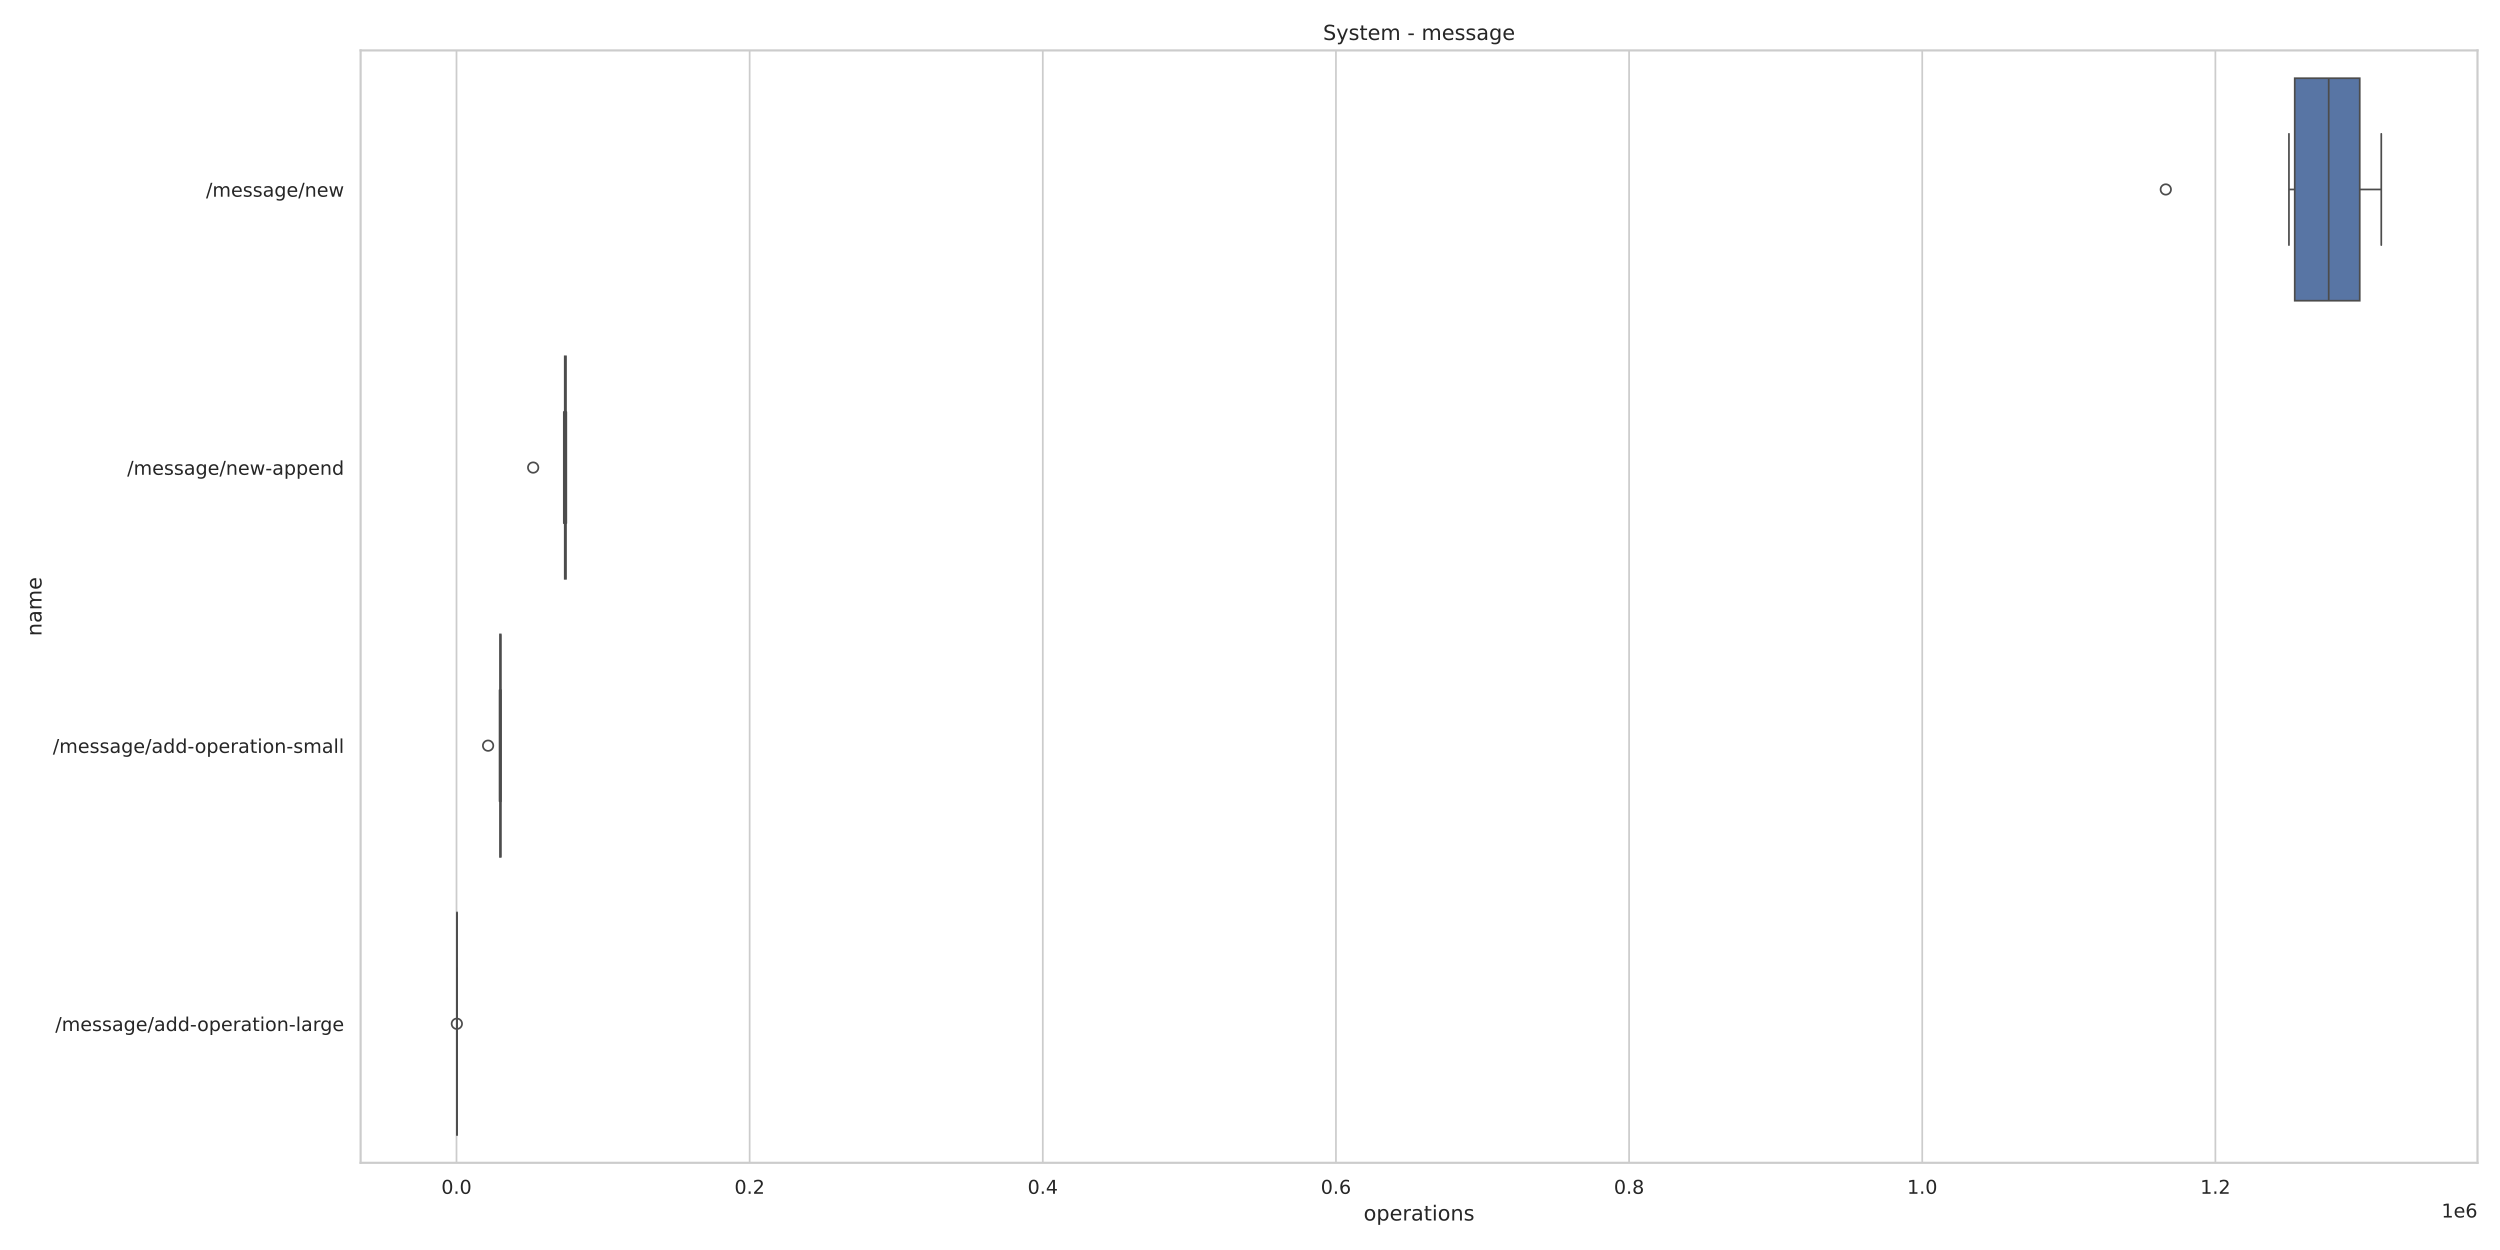
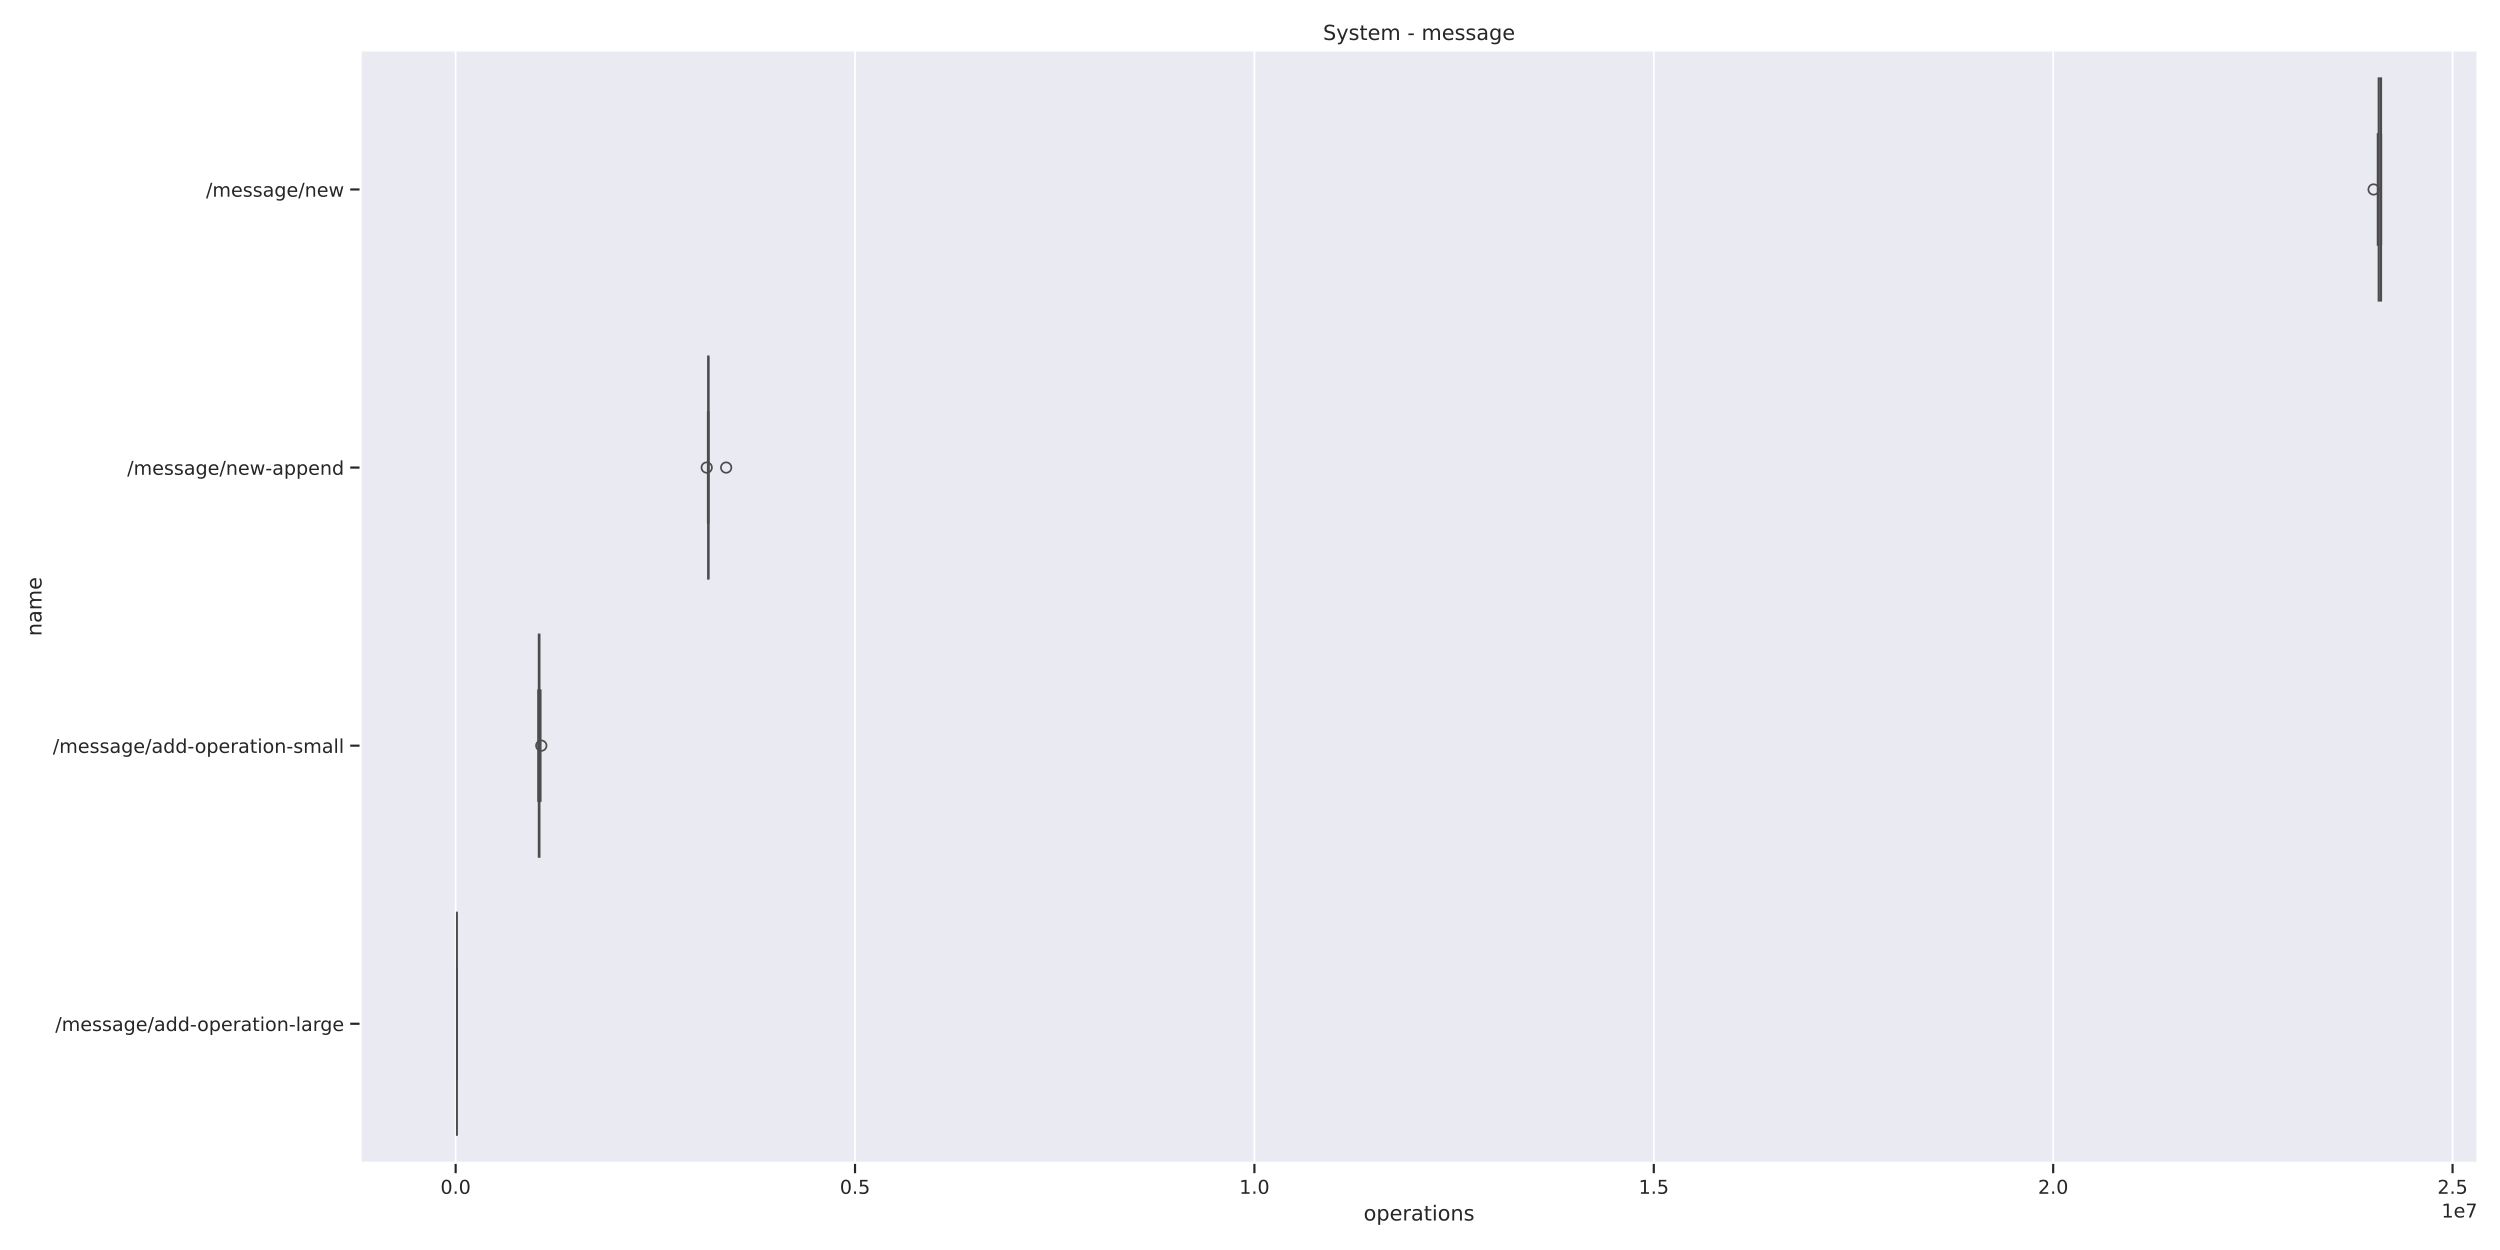
<svg xmlns="http://www.w3.org/2000/svg" xmlns:xlink="http://www.w3.org/1999/xlink" width="1440pt" height="720pt" viewBox="0 0 1440 720" version="1.1">
  <defs>
    <style type="text/css">*{stroke-linejoin: round; stroke-linecap: butt}</style>
  </defs>
  <g id="figure_1">
    <g id="patch_1">
      <path d="M 0 720  L 1440 720  L 1440 0  L 0 0  z " style="fill: #ffffff" />
    </g>
    <g id="axes_1">
      <g id="patch_2">
-         <path d="M 207.72 669.78  L 1427.04 669.78  L 1427.04 29.04  L 207.72 29.04  z " style="fill: #ffffff" />
+         <path d="M 207.72 669.78  L 1427.04 669.78  L 1427.04 29.04  L 207.72 29.04  z " style="fill: #eaeaf2" />
      </g>
      <g id="matplotlib.axis_1">
        <g id="xtick_1">
          <g id="line2d_1">
-             <path d="M 262.943 669.78  L 262.943 29.04  " clip-path="url(#p835e56450b)" style="fill: none; stroke: #cccccc; stroke-linecap: round" />
+             <path d="M 262.451 669.78  L 262.451 29.04  " clip-path="url(#p955bb928ae)" style="fill: none; stroke: #ffffff; stroke-linecap: round" />
+           </g>
+           <g id="line2d_2">
+             <defs>
+               <path id="mc17530cc56" d="M 0 0  L 0 6  " style="stroke: #262626; stroke-width: 1.25" />
+             </defs>
+             <g>
+               <use xlink:href="#mc17530cc56" x="262.451" y="669.78" style="fill: #262626; stroke: #262626; stroke-width: 1.25" />
+             </g>
          </g>
          <g id="text_1">
-             <g style="fill: #262626" transform="translate(254.1962 687.6383) scale(0.11 -0.11)">
+             <g style="fill: #262626" transform="translate(253.7043 687.6383) scale(0.11 -0.11)">
              <defs>
                <path id="DejaVuSans-30" d="M 2034 4250  Q 1547 4250 1301 3770  Q 1056 3291 1056 2328  Q 1056 1369 1301 889  Q 1547 409 2034 409  Q 2525 409 2770 889  Q 3016 1369 3016 2328  Q 3016 3291 2770 3770  Q 2525 4250 2034 4250  z M 2034 4750  Q 2819 4750 3233 4129  Q 3647 3509 3647 2328  Q 3647 1150 3233 529  Q 2819 -91 2034 -91  Q 1250 -91 836 529  Q 422 1150 422 2328  Q 422 3509 836 4129  Q 1250 4750 2034 4750  z " transform="scale(0.015625)" />
                <path id="DejaVuSans-2e" d="M 684 794  L 1344 794  L 1344 0  L 684 0  L 684 794  z " transform="scale(0.015625)" />
              </defs>
              <use xlink:href="#DejaVuSans-30" />
              <use xlink:href="#DejaVuSans-2e" transform="translate(63.62305 0)" />
              <use xlink:href="#DejaVuSans-30" transform="translate(95.41016 0)" />
            </g>
          </g>
        </g>
        <g id="xtick_2">
-           <g id="line2d_2">
-             <path d="M 431.796 669.78  L 431.796 29.04  " clip-path="url(#p835e56450b)" style="fill: none; stroke: #cccccc; stroke-linecap: round" />
+           <g id="line2d_3">
+             <path d="M 492.496 669.78  L 492.496 29.04  " clip-path="url(#p955bb928ae)" style="fill: none; stroke: #ffffff; stroke-linecap: round" />
+           </g>
+           <g id="line2d_4">
+             <g>
+               <use xlink:href="#mc17530cc56" x="492.496" y="669.78" style="fill: #262626; stroke: #262626; stroke-width: 1.25" />
+             </g>
          </g>
          <g id="text_2">
-             <g style="fill: #262626" transform="translate(423.049 687.6383) scale(0.11 -0.11)">
+             <g style="fill: #262626" transform="translate(483.7492 687.6383) scale(0.11 -0.11)">
+               <defs>
+                 <path id="DejaVuSans-35" d="M 691 4666  L 3169 4666  L 3169 4134  L 1269 4134  L 1269 2991  Q 1406 3038 1543 3061  Q 1681 3084 1819 3084  Q 2600 3084 3056 2656  Q 3513 2228 3513 1497  Q 3513 744 3044 326  Q 2575 -91 1722 -91  Q 1428 -91 1123 -41  Q 819 9 494 109  L 494 744  Q 775 591 1075 516  Q 1375 441 1709 441  Q 2250 441 2565 725  Q 2881 1009 2881 1497  Q 2881 1984 2565 2268  Q 2250 2553 1709 2553  Q 1456 2553 1204 2497  Q 953 2441 691 2322  L 691 4666  z " transform="scale(0.015625)" />
+               </defs>
+               <use xlink:href="#DejaVuSans-30" />
+               <use xlink:href="#DejaVuSans-2e" transform="translate(63.62305 0)" />
+               <use xlink:href="#DejaVuSans-35" transform="translate(95.41016 0)" />
+             </g>
+           </g>
+         </g>
+         <g id="xtick_3">
+           <g id="line2d_5">
+             <path d="M 722.541 669.78  L 722.541 29.04  " clip-path="url(#p955bb928ae)" style="fill: none; stroke: #ffffff; stroke-linecap: round" />
+           </g>
+           <g id="line2d_6">
+             <g>
+               <use xlink:href="#mc17530cc56" x="722.541" y="669.78" style="fill: #262626; stroke: #262626; stroke-width: 1.25" />
+             </g>
+           </g>
+           <g id="text_3">
+             <g style="fill: #262626" transform="translate(713.7941 687.6383) scale(0.11 -0.11)">
+               <defs>
+                 <path id="DejaVuSans-31" d="M 794 531  L 1825 531  L 1825 4091  L 703 3866  L 703 4441  L 1819 4666  L 2450 4666  L 2450 531  L 3481 531  L 3481 0  L 794 0  L 794 531  z " transform="scale(0.015625)" />
+               </defs>
+               <use xlink:href="#DejaVuSans-31" />
+               <use xlink:href="#DejaVuSans-2e" transform="translate(63.62305 0)" />
+               <use xlink:href="#DejaVuSans-30" transform="translate(95.41016 0)" />
+             </g>
+           </g>
+         </g>
+         <g id="xtick_4">
+           <g id="line2d_7">
+             <path d="M 952.586 669.78  L 952.586 29.04  " clip-path="url(#p955bb928ae)" style="fill: none; stroke: #ffffff; stroke-linecap: round" />
+           </g>
+           <g id="line2d_8">
+             <g>
+               <use xlink:href="#mc17530cc56" x="952.586" y="669.78" style="fill: #262626; stroke: #262626; stroke-width: 1.25" />
+             </g>
+           </g>
+           <g id="text_4">
+             <g style="fill: #262626" transform="translate(943.839 687.6383) scale(0.11 -0.11)">
+               <use xlink:href="#DejaVuSans-31" />
+               <use xlink:href="#DejaVuSans-2e" transform="translate(63.62305 0)" />
+               <use xlink:href="#DejaVuSans-35" transform="translate(95.41016 0)" />
+             </g>
+           </g>
+         </g>
+         <g id="xtick_5">
+           <g id="line2d_9">
+             <path d="M 1182.631 669.78  L 1182.631 29.04  " clip-path="url(#p955bb928ae)" style="fill: none; stroke: #ffffff; stroke-linecap: round" />
+           </g>
+           <g id="line2d_10">
+             <g>
+               <use xlink:href="#mc17530cc56" x="1182.631" y="669.78" style="fill: #262626; stroke: #262626; stroke-width: 1.25" />
+             </g>
+           </g>
+           <g id="text_5">
+             <g style="fill: #262626" transform="translate(1173.884 687.6383) scale(0.11 -0.11)">
              <defs>
                <path id="DejaVuSans-32" d="M 1228 531  L 3431 531  L 3431 0  L 469 0  L 469 531  Q 828 903 1448 1529  Q 2069 2156 2228 2338  Q 2531 2678 2651 2914  Q 2772 3150 2772 3378  Q 2772 3750 2511 3984  Q 2250 4219 1831 4219  Q 1534 4219 1204 4116  Q 875 4013 500 3803  L 500 4441  Q 881 4594 1212 4672  Q 1544 4750 1819 4750  Q 2544 4750 2975 4387  Q 3406 4025 3406 3419  Q 3406 3131 3298 2873  Q 3191 2616 2906 2266  Q 2828 2175 2409 1742  Q 1991 1309 1228 531  z " transform="scale(0.015625)" />
              </defs>
-               <use xlink:href="#DejaVuSans-30" />
-               <use xlink:href="#DejaVuSans-2e" transform="translate(63.62305 0)" />
-               <use xlink:href="#DejaVuSans-32" transform="translate(95.41016 0)" />
-             </g>
-           </g>
-         </g>
-         <g id="xtick_3">
-           <g id="line2d_3">
-             <path d="M 600.648 669.78  L 600.648 29.04  " clip-path="url(#p835e56450b)" style="fill: none; stroke: #cccccc; stroke-linecap: round" />
-           </g>
-           <g id="text_3">
-             <g style="fill: #262626" transform="translate(591.9018 687.6383) scale(0.11 -0.11)">
-               <defs>
-                 <path id="DejaVuSans-34" d="M 2419 4116  L 825 1625  L 2419 1625  L 2419 4116  z M 2253 4666  L 3047 4666  L 3047 1625  L 3713 1625  L 3713 1100  L 3047 1100  L 3047 0  L 2419 0  L 2419 1100  L 313 1100  L 313 1709  L 2253 4666  z " transform="scale(0.015625)" />
-               </defs>
-               <use xlink:href="#DejaVuSans-30" />
-               <use xlink:href="#DejaVuSans-2e" transform="translate(63.62305 0)" />
-               <use xlink:href="#DejaVuSans-34" transform="translate(95.41016 0)" />
-             </g>
-           </g>
-         </g>
-         <g id="xtick_4">
-           <g id="line2d_4">
-             <path d="M 769.501 669.78  L 769.501 29.04  " clip-path="url(#p835e56450b)" style="fill: none; stroke: #cccccc; stroke-linecap: round" />
-           </g>
-           <g id="text_4">
-             <g style="fill: #262626" transform="translate(760.7545 687.6383) scale(0.11 -0.11)">
-               <defs>
-                 <path id="DejaVuSans-36" d="M 2113 2584  Q 1688 2584 1439 2293  Q 1191 2003 1191 1497  Q 1191 994 1439 701  Q 1688 409 2113 409  Q 2538 409 2786 701  Q 3034 994 3034 1497  Q 3034 2003 2786 2293  Q 2538 2584 2113 2584  z M 3366 4563  L 3366 3988  Q 3128 4100 2886 4159  Q 2644 4219 2406 4219  Q 1781 4219 1451 3797  Q 1122 3375 1075 2522  Q 1259 2794 1537 2939  Q 1816 3084 2150 3084  Q 2853 3084 3261 2657  Q 3669 2231 3669 1497  Q 3669 778 3244 343  Q 2819 -91 2113 -91  Q 1303 -91 875 529  Q 447 1150 447 2328  Q 447 3434 972 4092  Q 1497 4750 2381 4750  Q 2619 4750 2861 4703  Q 3103 4656 3366 4563  z " transform="scale(0.015625)" />
-               </defs>
-               <use xlink:href="#DejaVuSans-30" />
-               <use xlink:href="#DejaVuSans-2e" transform="translate(63.62305 0)" />
-               <use xlink:href="#DejaVuSans-36" transform="translate(95.41016 0)" />
-             </g>
-           </g>
-         </g>
-         <g id="xtick_5">
-           <g id="line2d_5">
-             <path d="M 938.354 669.78  L 938.354 29.04  " clip-path="url(#p835e56450b)" style="fill: none; stroke: #cccccc; stroke-linecap: round" />
-           </g>
-           <g id="text_5">
-             <g style="fill: #262626" transform="translate(929.6073 687.6383) scale(0.11 -0.11)">
-               <defs>
-                 <path id="DejaVuSans-38" d="M 2034 2216  Q 1584 2216 1326 1975  Q 1069 1734 1069 1313  Q 1069 891 1326 650  Q 1584 409 2034 409  Q 2484 409 2743 651  Q 3003 894 3003 1313  Q 3003 1734 2745 1975  Q 2488 2216 2034 2216  z M 1403 2484  Q 997 2584 770 2862  Q 544 3141 544 3541  Q 544 4100 942 4425  Q 1341 4750 2034 4750  Q 2731 4750 3128 4425  Q 3525 4100 3525 3541  Q 3525 3141 3298 2862  Q 3072 2584 2669 2484  Q 3125 2378 3379 2068  Q 3634 1759 3634 1313  Q 3634 634 3220 271  Q 2806 -91 2034 -91  Q 1263 -91 848 271  Q 434 634 434 1313  Q 434 1759 690 2068  Q 947 2378 1403 2484  z M 1172 3481  Q 1172 3119 1398 2916  Q 1625 2713 2034 2713  Q 2441 2713 2670 2916  Q 2900 3119 2900 3481  Q 2900 3844 2670 4047  Q 2441 4250 2034 4250  Q 1625 4250 1398 4047  Q 1172 3844 1172 3481  z " transform="scale(0.015625)" />
-               </defs>
-               <use xlink:href="#DejaVuSans-30" />
-               <use xlink:href="#DejaVuSans-2e" transform="translate(63.62305 0)" />
-               <use xlink:href="#DejaVuSans-38" transform="translate(95.41016 0)" />
+               <use xlink:href="#DejaVuSans-32" />
+               <use xlink:href="#DejaVuSans-2e" transform="translate(63.62305 0)" />
+               <use xlink:href="#DejaVuSans-30" transform="translate(95.41016 0)" />
            </g>
          </g>
        </g>
        <g id="xtick_6">
-           <g id="line2d_6">
-             <path d="M 1107.207 669.78  L 1107.207 29.04  " clip-path="url(#p835e56450b)" style="fill: none; stroke: #cccccc; stroke-linecap: round" />
+           <g id="line2d_11">
+             <path d="M 1412.675 669.78  L 1412.675 29.04  " clip-path="url(#p955bb928ae)" style="fill: none; stroke: #ffffff; stroke-linecap: round" />
+           </g>
+           <g id="line2d_12">
+             <g>
+               <use xlink:href="#mc17530cc56" x="1412.675" y="669.78" style="fill: #262626; stroke: #262626; stroke-width: 1.25" />
+             </g>
          </g>
          <g id="text_6">
-             <g style="fill: #262626" transform="translate(1098.46 687.6383) scale(0.11 -0.11)">
-               <defs>
-                 <path id="DejaVuSans-31" d="M 794 531  L 1825 531  L 1825 4091  L 703 3866  L 703 4441  L 1819 4666  L 2450 4666  L 2450 531  L 3481 531  L 3481 0  L 794 0  L 794 531  z " transform="scale(0.015625)" />
-               </defs>
-               <use xlink:href="#DejaVuSans-31" />
-               <use xlink:href="#DejaVuSans-2e" transform="translate(63.62305 0)" />
-               <use xlink:href="#DejaVuSans-30" transform="translate(95.41016 0)" />
-             </g>
-           </g>
-         </g>
-         <g id="xtick_7">
-           <g id="line2d_7">
-             <path d="M 1276.06 669.78  L 1276.06 29.04  " clip-path="url(#p835e56450b)" style="fill: none; stroke: #cccccc; stroke-linecap: round" />
-           </g>
-           <g id="text_7">
-             <g style="fill: #262626" transform="translate(1267.313 687.6383) scale(0.11 -0.11)">
-               <use xlink:href="#DejaVuSans-31" />
-               <use xlink:href="#DejaVuSans-2e" transform="translate(63.62305 0)" />
-               <use xlink:href="#DejaVuSans-32" transform="translate(95.41016 0)" />
-             </g>
-           </g>
-         </g>
-         <g id="text_8">
+             <g style="fill: #262626" transform="translate(1403.929 687.6383) scale(0.11 -0.11)">
+               <use xlink:href="#DejaVuSans-32" />
+               <use xlink:href="#DejaVuSans-2e" transform="translate(63.62305 0)" />
+               <use xlink:href="#DejaVuSans-35" transform="translate(95.41016 0)" />
+             </g>
+           </g>
+         </g>
+         <g id="text_7">
          <g style="fill: #262626" transform="translate(785.4459 703.0441) scale(0.12 -0.12)">
            <defs>
              <path id="DejaVuSans-6f" d="M 1959 3097  Q 1497 3097 1228 2736  Q 959 2375 959 1747  Q 959 1119 1226 758  Q 1494 397 1959 397  Q 2419 397 2687 759  Q 2956 1122 2956 1747  Q 2956 2369 2687 2733  Q 2419 3097 1959 3097  z M 1959 3584  Q 2709 3584 3137 3096  Q 3566 2609 3566 1747  Q 3566 888 3137 398  Q 2709 -91 1959 -91  Q 1206 -91 779 398  Q 353 888 353 1747  Q 353 2609 779 3096  Q 1206 3584 1959 3584  z " transform="scale(0.015625)" />
              <path id="DejaVuSans-70" d="M 1159 525  L 1159 -1331  L 581 -1331  L 581 3500  L 1159 3500  L 1159 2969  Q 1341 3281 1617 3432  Q 1894 3584 2278 3584  Q 2916 3584 3314 3078  Q 3713 2572 3713 1747  Q 3713 922 3314 415  Q 2916 -91 2278 -91  Q 1894 -91 1617 61  Q 1341 213 1159 525  z M 3116 1747  Q 3116 2381 2855 2742  Q 2594 3103 2138 3103  Q 1681 3103 1420 2742  Q 1159 2381 1159 1747  Q 1159 1113 1420 752  Q 1681 391 2138 391  Q 2594 391 2855 752  Q 3116 1113 3116 1747  z " transform="scale(0.015625)" />
              <path id="DejaVuSans-65" d="M 3597 1894  L 3597 1613  L 953 1613  Q 991 1019 1311 708  Q 1631 397 2203 397  Q 2534 397 2845 478  Q 3156 559 3463 722  L 3463 178  Q 3153 47 2828 -22  Q 2503 -91 2169 -91  Q 1331 -91 842 396  Q 353 884 353 1716  Q 353 2575 817 3079  Q 1281 3584 2069 3584  Q 2775 3584 3186 3129  Q 3597 2675 3597 1894  z M 3022 2063  Q 3016 2534 2758 2815  Q 2500 3097 2075 3097  Q 1594 3097 1305 2825  Q 1016 2553 972 2059  L 3022 2063  z " transform="scale(0.015625)" />
              <path id="DejaVuSans-72" d="M 2631 2963  Q 2534 3019 2420 3045  Q 2306 3072 2169 3072  Q 1681 3072 1420 2755  Q 1159 2438 1159 1844  L 1159 0  L 581 0  L 581 3500  L 1159 3500  L 1159 2956  Q 1341 3275 1631 3429  Q 1922 3584 2338 3584  Q 2397 3584 2469 3576  Q 2541 3569 2628 3553  L 2631 2963  z " transform="scale(0.015625)" />
              <path id="DejaVuSans-61" d="M 2194 1759  Q 1497 1759 1228 1600  Q 959 1441 959 1056  Q 959 750 1161 570  Q 1363 391 1709 391  Q 2188 391 2477 730  Q 2766 1069 2766 1631  L 2766 1759  L 2194 1759  z M 3341 1997  L 3341 0  L 2766 0  L 2766 531  Q 2569 213 2275 61  Q 1981 -91 1556 -91  Q 1019 -91 701 211  Q 384 513 384 1019  Q 384 1609 779 1909  Q 1175 2209 1959 2209  L 2766 2209  L 2766 2266  Q 2766 2663 2505 2880  Q 2244 3097 1772 3097  Q 1472 3097 1187 3025  Q 903 2953 641 2809  L 641 3341  Q 956 3463 1253 3523  Q 1550 3584 1831 3584  Q 2591 3584 2966 3190  Q 3341 2797 3341 1997  z " transform="scale(0.015625)" />
              <path id="DejaVuSans-74" d="M 1172 4494  L 1172 3500  L 2356 3500  L 2356 3053  L 1172 3053  L 1172 1153  Q 1172 725 1289 603  Q 1406 481 1766 481  L 2356 481  L 2356 0  L 1766 0  Q 1100 0 847 248  Q 594 497 594 1153  L 594 3053  L 172 3053  L 172 3500  L 594 3500  L 594 4494  L 1172 4494  z " transform="scale(0.015625)" />
              <path id="DejaVuSans-69" d="M 603 3500  L 1178 3500  L 1178 0  L 603 0  L 603 3500  z M 603 4863  L 1178 4863  L 1178 4134  L 603 4134  L 603 4863  z " transform="scale(0.015625)" />
              <path id="DejaVuSans-6e" d="M 3513 2113  L 3513 0  L 2938 0  L 2938 2094  Q 2938 2591 2744 2837  Q 2550 3084 2163 3084  Q 1697 3084 1428 2787  Q 1159 2491 1159 1978  L 1159 0  L 581 0  L 581 3500  L 1159 3500  L 1159 2956  Q 1366 3272 1645 3428  Q 1925 3584 2291 3584  Q 2894 3584 3203 3211  Q 3513 2838 3513 2113  z " transform="scale(0.015625)" />
              <path id="DejaVuSans-73" d="M 2834 3397  L 2834 2853  Q 2591 2978 2328 3040  Q 2066 3103 1784 3103  Q 1356 3103 1142 2972  Q 928 2841 928 2578  Q 928 2378 1081 2264  Q 1234 2150 1697 2047  L 1894 2003  Q 2506 1872 2764 1633  Q 3022 1394 3022 966  Q 3022 478 2636 193  Q 2250 -91 1575 -91  Q 1294 -91 989 -36  Q 684 19 347 128  L 347 722  Q 666 556 975 473  Q 1284 391 1588 391  Q 1994 391 2212 530  Q 2431 669 2431 922  Q 2431 1156 2273 1281  Q 2116 1406 1581 1522  L 1381 1569  Q 847 1681 609 1914  Q 372 2147 372 2553  Q 372 3047 722 3315  Q 1072 3584 1716 3584  Q 2034 3584 2315 3537  Q 2597 3491 2834 3397  z " transform="scale(0.015625)" />
            </defs>
            <use xlink:href="#DejaVuSans-6f" />
            <use xlink:href="#DejaVuSans-70" transform="translate(61.18164 0)" />
            <use xlink:href="#DejaVuSans-65" transform="translate(124.6582 0)" />
            <use xlink:href="#DejaVuSans-72" transform="translate(186.1816 0)" />
            <use xlink:href="#DejaVuSans-61" transform="translate(227.2949 0)" />
            <use xlink:href="#DejaVuSans-74" transform="translate(288.5742 0)" />
            <use xlink:href="#DejaVuSans-69" transform="translate(327.7832 0)" />
            <use xlink:href="#DejaVuSans-6f" transform="translate(355.5664 0)" />
            <use xlink:href="#DejaVuSans-6e" transform="translate(416.748 0)" />
            <use xlink:href="#DejaVuSans-73" transform="translate(480.127 0)" />
          </g>
        </g>
-         <g id="text_9">
+         <g id="text_8">
          <g style="fill: #262626" transform="translate(1406.274 701.2842) scale(0.11 -0.11)">
+             <defs>
+               <path id="DejaVuSans-37" d="M 525 4666  L 3525 4666  L 3525 4397  L 1831 0  L 1172 0  L 2766 4134  L 525 4134  L 525 4666  z " transform="scale(0.015625)" />
+             </defs>
            <use xlink:href="#DejaVuSans-31" />
            <use xlink:href="#DejaVuSans-65" transform="translate(63.62305 0)" />
-             <use xlink:href="#DejaVuSans-36" transform="translate(125.1465 0)" />
+             <use xlink:href="#DejaVuSans-37" transform="translate(125.1465 0)" />
          </g>
        </g>
      </g>
      <g id="matplotlib.axis_2">
        <g id="ytick_1">
-           <g id="text_10">
+           <g id="line2d_13">
+             <defs>
+               <path id="m45b949daf5" d="M 0 0  L -6 0  " style="stroke: #262626; stroke-width: 1.25" />
+             </defs>
+             <g>
+               <use xlink:href="#m45b949daf5" x="207.72" y="109.132" style="fill: #262626; stroke: #262626; stroke-width: 1.25" />
+             </g>
+           </g>
+           <g id="text_9">
            <g style="fill: #262626" transform="translate(118.6367 113.3116) scale(0.11 -0.11)">
              <defs>
                <path id="DejaVuSans-2f" d="M 1625 4666  L 2156 4666  L 531 -594  L 0 -594  L 1625 4666  z " transform="scale(0.015625)" />
                <path id="DejaVuSans-6d" d="M 3328 2828  Q 3544 3216 3844 3400  Q 4144 3584 4550 3584  Q 5097 3584 5394 3201  Q 5691 2819 5691 2113  L 5691 0  L 5113 0  L 5113 2094  Q 5113 2597 4934 2840  Q 4756 3084 4391 3084  Q 3944 3084 3684 2787  Q 3425 2491 3425 1978  L 3425 0  L 2847 0  L 2847 2094  Q 2847 2600 2669 2842  Q 2491 3084 2119 3084  Q 1678 3084 1418 2786  Q 1159 2488 1159 1978  L 1159 0  L 581 0  L 581 3500  L 1159 3500  L 1159 2956  Q 1356 3278 1631 3431  Q 1906 3584 2284 3584  Q 2666 3584 2933 3390  Q 3200 3197 3328 2828  z " transform="scale(0.015625)" />
                <path id="DejaVuSans-67" d="M 2906 1791  Q 2906 2416 2648 2759  Q 2391 3103 1925 3103  Q 1463 3103 1205 2759  Q 947 2416 947 1791  Q 947 1169 1205 825  Q 1463 481 1925 481  Q 2391 481 2648 825  Q 2906 1169 2906 1791  z M 3481 434  Q 3481 -459 3084 -895  Q 2688 -1331 1869 -1331  Q 1566 -1331 1297 -1286  Q 1028 -1241 775 -1147  L 775 -588  Q 1028 -725 1275 -790  Q 1522 -856 1778 -856  Q 2344 -856 2625 -561  Q 2906 -266 2906 331  L 2906 616  Q 2728 306 2450 153  Q 2172 0 1784 0  Q 1141 0 747 490  Q 353 981 353 1791  Q 353 2603 747 3093  Q 1141 3584 1784 3584  Q 2172 3584 2450 3431  Q 2728 3278 2906 2969  L 2906 3500  L 3481 3500  L 3481 434  z " transform="scale(0.015625)" />
                <path id="DejaVuSans-77" d="M 269 3500  L 844 3500  L 1563 769  L 2278 3500  L 2956 3500  L 3675 769  L 4391 3500  L 4966 3500  L 4050 0  L 3372 0  L 2619 2869  L 1863 0  L 1184 0  L 269 3500  z " transform="scale(0.015625)" />
              </defs>
              <use xlink:href="#DejaVuSans-2f" />
              <use xlink:href="#DejaVuSans-6d" transform="translate(33.69141 0)" />
              <use xlink:href="#DejaVuSans-65" transform="translate(131.1035 0)" />
              <use xlink:href="#DejaVuSans-73" transform="translate(192.627 0)" />
              <use xlink:href="#DejaVuSans-73" transform="translate(244.7266 0)" />
              <use xlink:href="#DejaVuSans-61" transform="translate(296.8262 0)" />
              <use xlink:href="#DejaVuSans-67" transform="translate(358.1055 0)" />
              <use xlink:href="#DejaVuSans-65" transform="translate(421.582 0)" />
              <use xlink:href="#DejaVuSans-2f" transform="translate(483.1055 0)" />
              <use xlink:href="#DejaVuSans-6e" transform="translate(516.7969 0)" />
              <use xlink:href="#DejaVuSans-65" transform="translate(580.1758 0)" />
              <use xlink:href="#DejaVuSans-77" transform="translate(641.6992 0)" />
            </g>
          </g>
        </g>
        <g id="ytick_2">
-           <g id="text_11">
+           <g id="line2d_14">
+             <g>
+               <use xlink:href="#m45b949daf5" x="207.72" y="269.317" style="fill: #262626; stroke: #262626; stroke-width: 1.25" />
+             </g>
+           </g>
+           <g id="text_10">
            <g style="fill: #262626" transform="translate(73.23766 273.4966) scale(0.11 -0.11)">
              <defs>
                <path id="DejaVuSans-2d" d="M 313 2009  L 1997 2009  L 1997 1497  L 313 1497  L 313 2009  z " transform="scale(0.015625)" />
                <path id="DejaVuSans-64" d="M 2906 2969  L 2906 4863  L 3481 4863  L 3481 0  L 2906 0  L 2906 525  Q 2725 213 2448 61  Q 2172 -91 1784 -91  Q 1150 -91 751 415  Q 353 922 353 1747  Q 353 2572 751 3078  Q 1150 3584 1784 3584  Q 2172 3584 2448 3432  Q 2725 3281 2906 2969  z M 947 1747  Q 947 1113 1208 752  Q 1469 391 1925 391  Q 2381 391 2643 752  Q 2906 1113 2906 1747  Q 2906 2381 2643 2742  Q 2381 3103 1925 3103  Q 1469 3103 1208 2742  Q 947 2381 947 1747  z " transform="scale(0.015625)" />
              </defs>
              <use xlink:href="#DejaVuSans-2f" />
              <use xlink:href="#DejaVuSans-6d" transform="translate(33.69141 0)" />
              <use xlink:href="#DejaVuSans-65" transform="translate(131.1035 0)" />
              <use xlink:href="#DejaVuSans-73" transform="translate(192.627 0)" />
              <use xlink:href="#DejaVuSans-73" transform="translate(244.7266 0)" />
              <use xlink:href="#DejaVuSans-61" transform="translate(296.8262 0)" />
              <use xlink:href="#DejaVuSans-67" transform="translate(358.1055 0)" />
              <use xlink:href="#DejaVuSans-65" transform="translate(421.582 0)" />
              <use xlink:href="#DejaVuSans-2f" transform="translate(483.1055 0)" />
              <use xlink:href="#DejaVuSans-6e" transform="translate(516.7969 0)" />
              <use xlink:href="#DejaVuSans-65" transform="translate(580.1758 0)" />
              <use xlink:href="#DejaVuSans-77" transform="translate(641.6992 0)" />
              <use xlink:href="#DejaVuSans-2d" transform="translate(723.4863 0)" />
              <use xlink:href="#DejaVuSans-61" transform="translate(759.5703 0)" />
              <use xlink:href="#DejaVuSans-70" transform="translate(820.8496 0)" />
              <use xlink:href="#DejaVuSans-70" transform="translate(884.3262 0)" />
              <use xlink:href="#DejaVuSans-65" transform="translate(947.8027 0)" />
              <use xlink:href="#DejaVuSans-6e" transform="translate(1009.326 0)" />
              <use xlink:href="#DejaVuSans-64" transform="translate(1072.705 0)" />
            </g>
          </g>
        </g>
        <g id="ytick_3">
-           <g id="text_12">
+           <g id="line2d_15">
+             <g>
+               <use xlink:href="#m45b949daf5" x="207.72" y="429.502" style="fill: #262626; stroke: #262626; stroke-width: 1.25" />
+             </g>
+           </g>
+           <g id="text_11">
            <g style="fill: #262626" transform="translate(30.40812 433.6816) scale(0.11 -0.11)">
              <defs>
                <path id="DejaVuSans-6c" d="M 603 4863  L 1178 4863  L 1178 0  L 603 0  L 603 4863  z " transform="scale(0.015625)" />
              </defs>
              <use xlink:href="#DejaVuSans-2f" />
              <use xlink:href="#DejaVuSans-6d" transform="translate(33.69141 0)" />
              <use xlink:href="#DejaVuSans-65" transform="translate(131.1035 0)" />
              <use xlink:href="#DejaVuSans-73" transform="translate(192.627 0)" />
              <use xlink:href="#DejaVuSans-73" transform="translate(244.7266 0)" />
              <use xlink:href="#DejaVuSans-61" transform="translate(296.8262 0)" />
              <use xlink:href="#DejaVuSans-67" transform="translate(358.1055 0)" />
              <use xlink:href="#DejaVuSans-65" transform="translate(421.582 0)" />
              <use xlink:href="#DejaVuSans-2f" transform="translate(483.1055 0)" />
              <use xlink:href="#DejaVuSans-61" transform="translate(516.7969 0)" />
              <use xlink:href="#DejaVuSans-64" transform="translate(578.0762 0)" />
              <use xlink:href="#DejaVuSans-64" transform="translate(641.5527 0)" />
              <use xlink:href="#DejaVuSans-2d" transform="translate(705.0293 0)" />
              <use xlink:href="#DejaVuSans-6f" transform="translate(742.9883 0)" />
              <use xlink:href="#DejaVuSans-70" transform="translate(804.1699 0)" />
              <use xlink:href="#DejaVuSans-65" transform="translate(867.6465 0)" />
              <use xlink:href="#DejaVuSans-72" transform="translate(929.1699 0)" />
              <use xlink:href="#DejaVuSans-61" transform="translate(970.2832 0)" />
              <use xlink:href="#DejaVuSans-74" transform="translate(1031.562 0)" />
              <use xlink:href="#DejaVuSans-69" transform="translate(1070.771 0)" />
              <use xlink:href="#DejaVuSans-6f" transform="translate(1098.555 0)" />
              <use xlink:href="#DejaVuSans-6e" transform="translate(1159.736 0)" />
              <use xlink:href="#DejaVuSans-2d" transform="translate(1223.115 0)" />
              <use xlink:href="#DejaVuSans-73" transform="translate(1259.199 0)" />
              <use xlink:href="#DejaVuSans-6d" transform="translate(1311.299 0)" />
              <use xlink:href="#DejaVuSans-61" transform="translate(1408.711 0)" />
              <use xlink:href="#DejaVuSans-6c" transform="translate(1469.99 0)" />
              <use xlink:href="#DejaVuSans-6c" transform="translate(1497.773 0)" />
            </g>
          </g>
        </g>
        <g id="ytick_4">
-           <g id="text_13">
+           <g id="line2d_16">
+             <g>
+               <use xlink:href="#m45b949daf5" x="207.72" y="589.688" style="fill: #262626; stroke: #262626; stroke-width: 1.25" />
+             </g>
+           </g>
+           <g id="text_12">
            <g style="fill: #262626" transform="translate(31.82781 593.8666) scale(0.11 -0.11)">
              <use xlink:href="#DejaVuSans-2f" />
              <use xlink:href="#DejaVuSans-6d" transform="translate(33.69141 0)" />
              <use xlink:href="#DejaVuSans-65" transform="translate(131.1035 0)" />
              <use xlink:href="#DejaVuSans-73" transform="translate(192.627 0)" />
              <use xlink:href="#DejaVuSans-73" transform="translate(244.7266 0)" />
              <use xlink:href="#DejaVuSans-61" transform="translate(296.8262 0)" />
              <use xlink:href="#DejaVuSans-67" transform="translate(358.1055 0)" />
              <use xlink:href="#DejaVuSans-65" transform="translate(421.582 0)" />
              <use xlink:href="#DejaVuSans-2f" transform="translate(483.1055 0)" />
              <use xlink:href="#DejaVuSans-61" transform="translate(516.7969 0)" />
              <use xlink:href="#DejaVuSans-64" transform="translate(578.0762 0)" />
              <use xlink:href="#DejaVuSans-64" transform="translate(641.5527 0)" />
              <use xlink:href="#DejaVuSans-2d" transform="translate(705.0293 0)" />
              <use xlink:href="#DejaVuSans-6f" transform="translate(742.9883 0)" />
              <use xlink:href="#DejaVuSans-70" transform="translate(804.1699 0)" />
              <use xlink:href="#DejaVuSans-65" transform="translate(867.6465 0)" />
              <use xlink:href="#DejaVuSans-72" transform="translate(929.1699 0)" />
              <use xlink:href="#DejaVuSans-61" transform="translate(970.2832 0)" />
              <use xlink:href="#DejaVuSans-74" transform="translate(1031.562 0)" />
              <use xlink:href="#DejaVuSans-69" transform="translate(1070.771 0)" />
              <use xlink:href="#DejaVuSans-6f" transform="translate(1098.555 0)" />
              <use xlink:href="#DejaVuSans-6e" transform="translate(1159.736 0)" />
              <use xlink:href="#DejaVuSans-2d" transform="translate(1223.115 0)" />
              <use xlink:href="#DejaVuSans-6c" transform="translate(1259.199 0)" />
              <use xlink:href="#DejaVuSans-61" transform="translate(1286.982 0)" />
              <use xlink:href="#DejaVuSans-72" transform="translate(1348.262 0)" />
              <use xlink:href="#DejaVuSans-67" transform="translate(1387.625 0)" />
              <use xlink:href="#DejaVuSans-65" transform="translate(1451.102 0)" />
            </g>
          </g>
        </g>
-         <g id="text_14">
+         <g id="text_13">
          <g style="fill: #262626" transform="translate(23.9125 366.4256) rotate(-90) scale(0.12 -0.12)">
            <use xlink:href="#DejaVuSans-6e" />
            <use xlink:href="#DejaVuSans-61" transform="translate(63.37891 0)" />
            <use xlink:href="#DejaVuSans-6d" transform="translate(124.6582 0)" />
            <use xlink:href="#DejaVuSans-65" transform="translate(222.0703 0)" />
          </g>
        </g>
      </g>
      <g id="patch_3">
-         <path d="M 1321.77 45.059  L 1321.77 173.207  L 1359.208 173.207  L 1359.208 45.059  L 1321.77 45.059  z " clip-path="url(#p835e56450b)" style="fill: #5875a4; stroke: #4c4c4c; stroke-linejoin: miter" />
-       </g>
-       <g id="line2d_8">
-         <path d="M 1321.77 109.132  L 1318.432 109.132  " clip-path="url(#p835e56450b)" style="fill: none; stroke: #4c4c4c" />
-       </g>
-       <g id="line2d_9">
-         <path d="M 1359.208 109.132  L 1371.616 109.132  " clip-path="url(#p835e56450b)" style="fill: none; stroke: #4c4c4c" />
-       </g>
-       <g id="line2d_10">
-         <path d="M 1318.432 77.096  L 1318.432 141.169  " clip-path="url(#p835e56450b)" style="fill: none; stroke: #4c4c4c; stroke-linecap: round" />
-       </g>
-       <g id="line2d_11">
-         <path d="M 1371.616 77.096  L 1371.616 141.169  " clip-path="url(#p835e56450b)" style="fill: none; stroke: #4c4c4c; stroke-linecap: round" />
-       </g>
-       <g id="line2d_12">
+         <path d="M 1370.016 45.059  L 1370.016 173.207  L 1371.581 173.207  L 1371.581 45.059  L 1370.016 45.059  z " clip-path="url(#p955bb928ae)" style="fill: #5875a4; stroke: #4c4c4c; stroke-linejoin: miter" />
+       </g>
+       <g id="line2d_17">
+         <path d="M 1370.016 109.132  L 1369.494 109.132  " clip-path="url(#p955bb928ae)" style="fill: none; stroke: #4c4c4c" />
+       </g>
+       <g id="line2d_18">
+         <path d="M 1371.581 109.132  L 1371.616 109.132  " clip-path="url(#p955bb928ae)" style="fill: none; stroke: #4c4c4c" />
+       </g>
+       <g id="line2d_19">
+         <path d="M 1369.494 77.096  L 1369.494 141.169  " clip-path="url(#p955bb928ae)" style="fill: none; stroke: #4c4c4c; stroke-linecap: round" />
+       </g>
+       <g id="line2d_20">
+         <path d="M 1371.616 77.096  L 1371.616 141.169  " clip-path="url(#p955bb928ae)" style="fill: none; stroke: #4c4c4c; stroke-linecap: round" />
+       </g>
+       <g id="line2d_21">
        <defs>
-           <path id="m021f8b7bda" d="M 0 3  C 0.796 3 1.559 2.684 2.121 2.121  C 2.684 1.559 3 0.796 3 0  C 3 -0.796 2.684 -1.559 2.121 -2.121  C 1.559 -2.684 0.796 -3 0 -3  C -0.796 -3 -1.559 -2.684 -2.121 -2.121  C -2.684 -1.559 -3 -0.796 -3 0  C -3 0.796 -2.684 1.559 -2.121 2.121  C -1.559 2.684 -0.796 3 0 3  z " style="stroke: #4c4c4c" />
+           <path id="m2fdf955f4e" d="M 0 3  C 0.796 3 1.559 2.684 2.121 2.121  C 2.684 1.559 3 0.796 3 0  C 3 -0.796 2.684 -1.559 2.121 -2.121  C 1.559 -2.684 0.796 -3 0 -3  C -0.796 -3 -1.559 -2.684 -2.121 -2.121  C -2.684 -1.559 -3 -0.796 -3 0  C -3 0.796 -2.684 1.559 -2.121 2.121  C -1.559 2.684 -0.796 3 0 3  z " style="stroke: #4c4c4c" />
        </defs>
-         <g clip-path="url(#p835e56450b)">
-           <use xlink:href="#m021f8b7bda" x="1247.493" y="109.132" style="fill-opacity: 0; stroke: #4c4c4c" />
+         <g clip-path="url(#p955bb928ae)">
+           <use xlink:href="#m2fdf955f4e" x="1367.188" y="109.132" style="fill-opacity: 0; stroke: #4c4c4c" />
        </g>
      </g>
      <g id="patch_4">
-         <path d="M 325.297 205.244  L 325.297 333.392  L 325.971 333.392  L 325.971 205.244  L 325.297 205.244  z " clip-path="url(#p835e56450b)" style="fill: #5875a4; stroke: #4c4c4c; stroke-linejoin: miter" />
-       </g>
-       <g id="line2d_13">
-         <path d="M 325.297 269.317  L 324.76 269.317  " clip-path="url(#p835e56450b)" style="fill: none; stroke: #4c4c4c" />
-       </g>
-       <g id="line2d_14">
-         <path d="M 325.971 269.317  L 326.192 269.317  " clip-path="url(#p835e56450b)" style="fill: none; stroke: #4c4c4c" />
-       </g>
-       <g id="line2d_15">
-         <path d="M 324.76 237.28  L 324.76 301.354  " clip-path="url(#p835e56450b)" style="fill: none; stroke: #4c4c4c; stroke-linecap: round" />
-       </g>
-       <g id="line2d_16">
-         <path d="M 326.192 237.28  L 326.192 301.354  " clip-path="url(#p835e56450b)" style="fill: none; stroke: #4c4c4c; stroke-linecap: round" />
-       </g>
-       <g id="line2d_17">
-         <g clip-path="url(#p835e56450b)">
-           <use xlink:href="#m021f8b7bda" x="307.103" y="269.317" style="fill-opacity: 0; stroke: #4c4c4c" />
+         <path d="M 407.813 205.244  L 407.813 333.392  L 408.146 333.392  L 408.146 205.244  L 407.813 205.244  z " clip-path="url(#p955bb928ae)" style="fill: #5875a4; stroke: #4c4c4c; stroke-linejoin: miter" />
+       </g>
+       <g id="line2d_22">
+         <path d="M 407.813 269.317  L 407.669 269.317  " clip-path="url(#p955bb928ae)" style="fill: none; stroke: #4c4c4c" />
+       </g>
+       <g id="line2d_23">
+         <path d="M 408.146 269.317  L 408.179 269.317  " clip-path="url(#p955bb928ae)" style="fill: none; stroke: #4c4c4c" />
+       </g>
+       <g id="line2d_24">
+         <path d="M 407.669 237.28  L 407.669 301.354  " clip-path="url(#p955bb928ae)" style="fill: none; stroke: #4c4c4c; stroke-linecap: round" />
+       </g>
+       <g id="line2d_25">
+         <path d="M 408.179 237.28  L 408.179 301.354  " clip-path="url(#p955bb928ae)" style="fill: none; stroke: #4c4c4c; stroke-linecap: round" />
+       </g>
+       <g id="line2d_26">
+         <g clip-path="url(#p955bb928ae)">
+           <use xlink:href="#m2fdf955f4e" x="407.068" y="269.317" style="fill-opacity: 0; stroke: #4c4c4c" />
+           <use xlink:href="#m2fdf955f4e" x="418.267" y="269.317" style="fill-opacity: 0; stroke: #4c4c4c" />
        </g>
      </g>
      <g id="patch_5">
-         <path d="M 288.012 365.428  L 288.012 493.577  L 288.409 493.577  L 288.409 365.428  L 288.012 365.428  z " clip-path="url(#p835e56450b)" style="fill: #5875a4; stroke: #4c4c4c; stroke-linejoin: miter" />
-       </g>
-       <g id="line2d_18">
-         <path d="M 288.012 429.502  L 287.755 429.502  " clip-path="url(#p835e56450b)" style="fill: none; stroke: #4c4c4c" />
-       </g>
-       <g id="line2d_19">
-         <path d="M 288.409 429.502  L 288.523 429.502  " clip-path="url(#p835e56450b)" style="fill: none; stroke: #4c4c4c" />
-       </g>
-       <g id="line2d_20">
-         <path d="M 287.755 397.466  L 287.755 461.539  " clip-path="url(#p835e56450b)" style="fill: none; stroke: #4c4c4c; stroke-linecap: round" />
-       </g>
-       <g id="line2d_21">
-         <path d="M 288.523 397.466  L 288.523 461.539  " clip-path="url(#p835e56450b)" style="fill: none; stroke: #4c4c4c; stroke-linecap: round" />
-       </g>
-       <g id="line2d_22">
-         <g clip-path="url(#p835e56450b)">
-           <use xlink:href="#m021f8b7bda" x="281.142" y="429.502" style="fill-opacity: 0; stroke: #4c4c4c" />
+         <path d="M 310.264 365.428  L 310.264 493.577  L 310.812 493.577  L 310.812 365.428  L 310.264 365.428  z " clip-path="url(#p955bb928ae)" style="fill: #5875a4; stroke: #4c4c4c; stroke-linejoin: miter" />
+       </g>
+       <g id="line2d_27">
+         <path d="M 310.264 429.502  L 309.945 429.502  " clip-path="url(#p955bb928ae)" style="fill: none; stroke: #4c4c4c" />
+       </g>
+       <g id="line2d_28">
+         <path d="M 310.812 429.502  L 311.431 429.502  " clip-path="url(#p955bb928ae)" style="fill: none; stroke: #4c4c4c" />
+       </g>
+       <g id="line2d_29">
+         <path d="M 309.945 397.466  L 309.945 461.539  " clip-path="url(#p955bb928ae)" style="fill: none; stroke: #4c4c4c; stroke-linecap: round" />
+       </g>
+       <g id="line2d_30">
+         <path d="M 311.431 397.466  L 311.431 461.539  " clip-path="url(#p955bb928ae)" style="fill: none; stroke: #4c4c4c; stroke-linecap: round" />
+       </g>
+       <g id="line2d_31">
+         <g clip-path="url(#p955bb928ae)">
+           <use xlink:href="#m2fdf955f4e" x="311.779" y="429.502" style="fill-opacity: 0; stroke: #4c4c4c" />
        </g>
      </g>
      <g id="patch_6">
-         <path d="M 263.229 525.614  L 263.229 653.761  L 263.235 653.761  L 263.235 525.614  L 263.229 525.614  z " clip-path="url(#p835e56450b)" style="fill: #5875a4; stroke: #4c4c4c; stroke-linejoin: miter" />
-       </g>
-       <g id="line2d_23">
-         <path d="M 263.229 589.688  L 263.228 589.688  " clip-path="url(#p835e56450b)" style="fill: none; stroke: #4c4c4c" />
-       </g>
-       <g id="line2d_24">
-         <path d="M 263.235 589.688  L 263.236 589.688  " clip-path="url(#p835e56450b)" style="fill: none; stroke: #4c4c4c" />
-       </g>
-       <g id="line2d_25">
-         <path d="M 263.228 557.65  L 263.228 621.725  " clip-path="url(#p835e56450b)" style="fill: none; stroke: #4c4c4c; stroke-linecap: round" />
-       </g>
-       <g id="line2d_26">
-         <path d="M 263.236 557.65  L 263.236 621.725  " clip-path="url(#p835e56450b)" style="fill: none; stroke: #4c4c4c; stroke-linecap: round" />
-       </g>
-       <g id="line2d_27">
-         <g clip-path="url(#p835e56450b)">
-           <use xlink:href="#m021f8b7bda" x="263.144" y="589.688" style="fill-opacity: 0; stroke: #4c4c4c" />
-         </g>
-       </g>
-       <g id="line2d_28">
-         <path d="M 1341.336 45.059  L 1341.336 173.207  " clip-path="url(#p835e56450b)" style="fill: none; stroke: #4c4c4c" />
-       </g>
-       <g id="line2d_29">
-         <path d="M 325.695 205.244  L 325.695 333.392  " clip-path="url(#p835e56450b)" style="fill: none; stroke: #4c4c4c" />
-       </g>
-       <g id="line2d_30">
-         <path d="M 288.336 365.428  L 288.336 493.577  " clip-path="url(#p835e56450b)" style="fill: none; stroke: #4c4c4c" />
-       </g>
-       <g id="line2d_31">
-         <path d="M 263.232 525.614  L 263.232 653.761  " clip-path="url(#p835e56450b)" style="fill: none; stroke: #4c4c4c" />
+         <path d="M 263.145 525.614  L 263.145 653.761  L 263.171 653.761  L 263.171 525.614  L 263.145 525.614  z " clip-path="url(#p955bb928ae)" style="fill: #5875a4; stroke: #4c4c4c; stroke-linejoin: miter" />
+       </g>
+       <g id="line2d_32">
+         <path d="M 263.145 589.688  L 263.144 589.688  " clip-path="url(#p955bb928ae)" style="fill: none; stroke: #4c4c4c" />
+       </g>
+       <g id="line2d_33">
+         <path d="M 263.171 589.688  L 263.175 589.688  " clip-path="url(#p955bb928ae)" style="fill: none; stroke: #4c4c4c" />
+       </g>
+       <g id="line2d_34">
+         <path d="M 263.144 557.65  L 263.144 621.725  " clip-path="url(#p955bb928ae)" style="fill: none; stroke: #4c4c4c; stroke-linecap: round" />
+       </g>
+       <g id="line2d_35">
+         <path d="M 263.175 557.65  L 263.175 621.725  " clip-path="url(#p955bb928ae)" style="fill: none; stroke: #4c4c4c; stroke-linecap: round" />
+       </g>
+       <g id="line2d_36" />
+       <g id="line2d_37">
+         <path d="M 1371.226 45.059  L 1371.226 173.207  " clip-path="url(#p955bb928ae)" style="fill: none; stroke: #4c4c4c" />
+       </g>
+       <g id="line2d_38">
+         <path d="M 408.099 205.244  L 408.099 333.392  " clip-path="url(#p955bb928ae)" style="fill: none; stroke: #4c4c4c" />
+       </g>
+       <g id="line2d_39">
+         <path d="M 310.436 365.428  L 310.436 493.577  " clip-path="url(#p955bb928ae)" style="fill: none; stroke: #4c4c4c" />
+       </g>
+       <g id="line2d_40">
+         <path d="M 263.146 525.614  L 263.146 653.761  " clip-path="url(#p955bb928ae)" style="fill: none; stroke: #4c4c4c" />
      </g>
      <g id="patch_7">
-         <path d="M 207.72 669.78  L 207.72 29.04  " style="fill: none; stroke: #cccccc; stroke-width: 1.25; stroke-linejoin: miter; stroke-linecap: square" />
+         <path d="M 207.72 669.78  L 207.72 29.04  " style="fill: none; stroke: #ffffff; stroke-width: 1.25; stroke-linejoin: miter; stroke-linecap: square" />
      </g>
      <g id="patch_8">
-         <path d="M 1427.04 669.78  L 1427.04 29.04  " style="fill: none; stroke: #cccccc; stroke-width: 1.25; stroke-linejoin: miter; stroke-linecap: square" />
+         <path d="M 1427.04 669.78  L 1427.04 29.04  " style="fill: none; stroke: #ffffff; stroke-width: 1.25; stroke-linejoin: miter; stroke-linecap: square" />
      </g>
      <g id="patch_9">
-         <path d="M 207.72 669.78  L 1427.04 669.78  " style="fill: none; stroke: #cccccc; stroke-width: 1.25; stroke-linejoin: miter; stroke-linecap: square" />
+         <path d="M 207.72 669.78  L 1427.04 669.78  " style="fill: none; stroke: #ffffff; stroke-width: 1.25; stroke-linejoin: miter; stroke-linecap: square" />
      </g>
      <g id="patch_10">
-         <path d="M 207.72 29.04  L 1427.04 29.04  " style="fill: none; stroke: #cccccc; stroke-width: 1.25; stroke-linejoin: miter; stroke-linecap: square" />
-       </g>
-       <g id="text_15">
+         <path d="M 207.72 29.04  L 1427.04 29.04  " style="fill: none; stroke: #ffffff; stroke-width: 1.25; stroke-linejoin: miter; stroke-linecap: square" />
+       </g>
+       <g id="text_14">
        <g style="fill: #262626" transform="translate(762.0619 23.04) scale(0.12 -0.12)">
          <defs>
            <path id="DejaVuSans-53" d="M 3425 4513  L 3425 3897  Q 3066 4069 2747 4153  Q 2428 4238 2131 4238  Q 1616 4238 1336 4038  Q 1056 3838 1056 3469  Q 1056 3159 1242 3001  Q 1428 2844 1947 2747  L 2328 2669  Q 3034 2534 3370 2195  Q 3706 1856 3706 1288  Q 3706 609 3251 259  Q 2797 -91 1919 -91  Q 1588 -91 1214 -16  Q 841 59 441 206  L 441 856  Q 825 641 1194 531  Q 1563 422 1919 422  Q 2459 422 2753 634  Q 3047 847 3047 1241  Q 3047 1584 2836 1778  Q 2625 1972 2144 2069  L 1759 2144  Q 1053 2284 737 2584  Q 422 2884 422 3419  Q 422 4038 858 4394  Q 1294 4750 2059 4750  Q 2388 4750 2728 4690  Q 3069 4631 3425 4513  z " transform="scale(0.015625)" />
            <path id="DejaVuSans-79" d="M 2059 -325  Q 1816 -950 1584 -1140  Q 1353 -1331 966 -1331  L 506 -1331  L 506 -850  L 844 -850  Q 1081 -850 1212 -737  Q 1344 -625 1503 -206  L 1606 56  L 191 3500  L 800 3500  L 1894 763  L 2988 3500  L 3597 3500  L 2059 -325  z " transform="scale(0.015625)" />
            <path id="DejaVuSans-20" transform="scale(0.015625)" />
          </defs>
          <use xlink:href="#DejaVuSans-53" />
          <use xlink:href="#DejaVuSans-79" transform="translate(63.47656 0)" />
          <use xlink:href="#DejaVuSans-73" transform="translate(122.6562 0)" />
          <use xlink:href="#DejaVuSans-74" transform="translate(174.7559 0)" />
          <use xlink:href="#DejaVuSans-65" transform="translate(213.9648 0)" />
          <use xlink:href="#DejaVuSans-6d" transform="translate(275.4883 0)" />
          <use xlink:href="#DejaVuSans-20" transform="translate(372.9004 0)" />
          <use xlink:href="#DejaVuSans-2d" transform="translate(404.6875 0)" />
          <use xlink:href="#DejaVuSans-20" transform="translate(440.7715 0)" />
          <use xlink:href="#DejaVuSans-6d" transform="translate(472.5586 0)" />
          <use xlink:href="#DejaVuSans-65" transform="translate(569.9707 0)" />
          <use xlink:href="#DejaVuSans-73" transform="translate(631.4941 0)" />
          <use xlink:href="#DejaVuSans-73" transform="translate(683.5938 0)" />
          <use xlink:href="#DejaVuSans-61" transform="translate(735.6934 0)" />
          <use xlink:href="#DejaVuSans-67" transform="translate(796.9727 0)" />
          <use xlink:href="#DejaVuSans-65" transform="translate(860.4492 0)" />
        </g>
      </g>
    </g>
  </g>
  <defs>
-     <clipPath id="p835e56450b">
+     <clipPath id="p955bb928ae">
      <rect x="207.72" y="29.04" width="1219.32" height="640.74" />
    </clipPath>
  </defs>
</svg>
